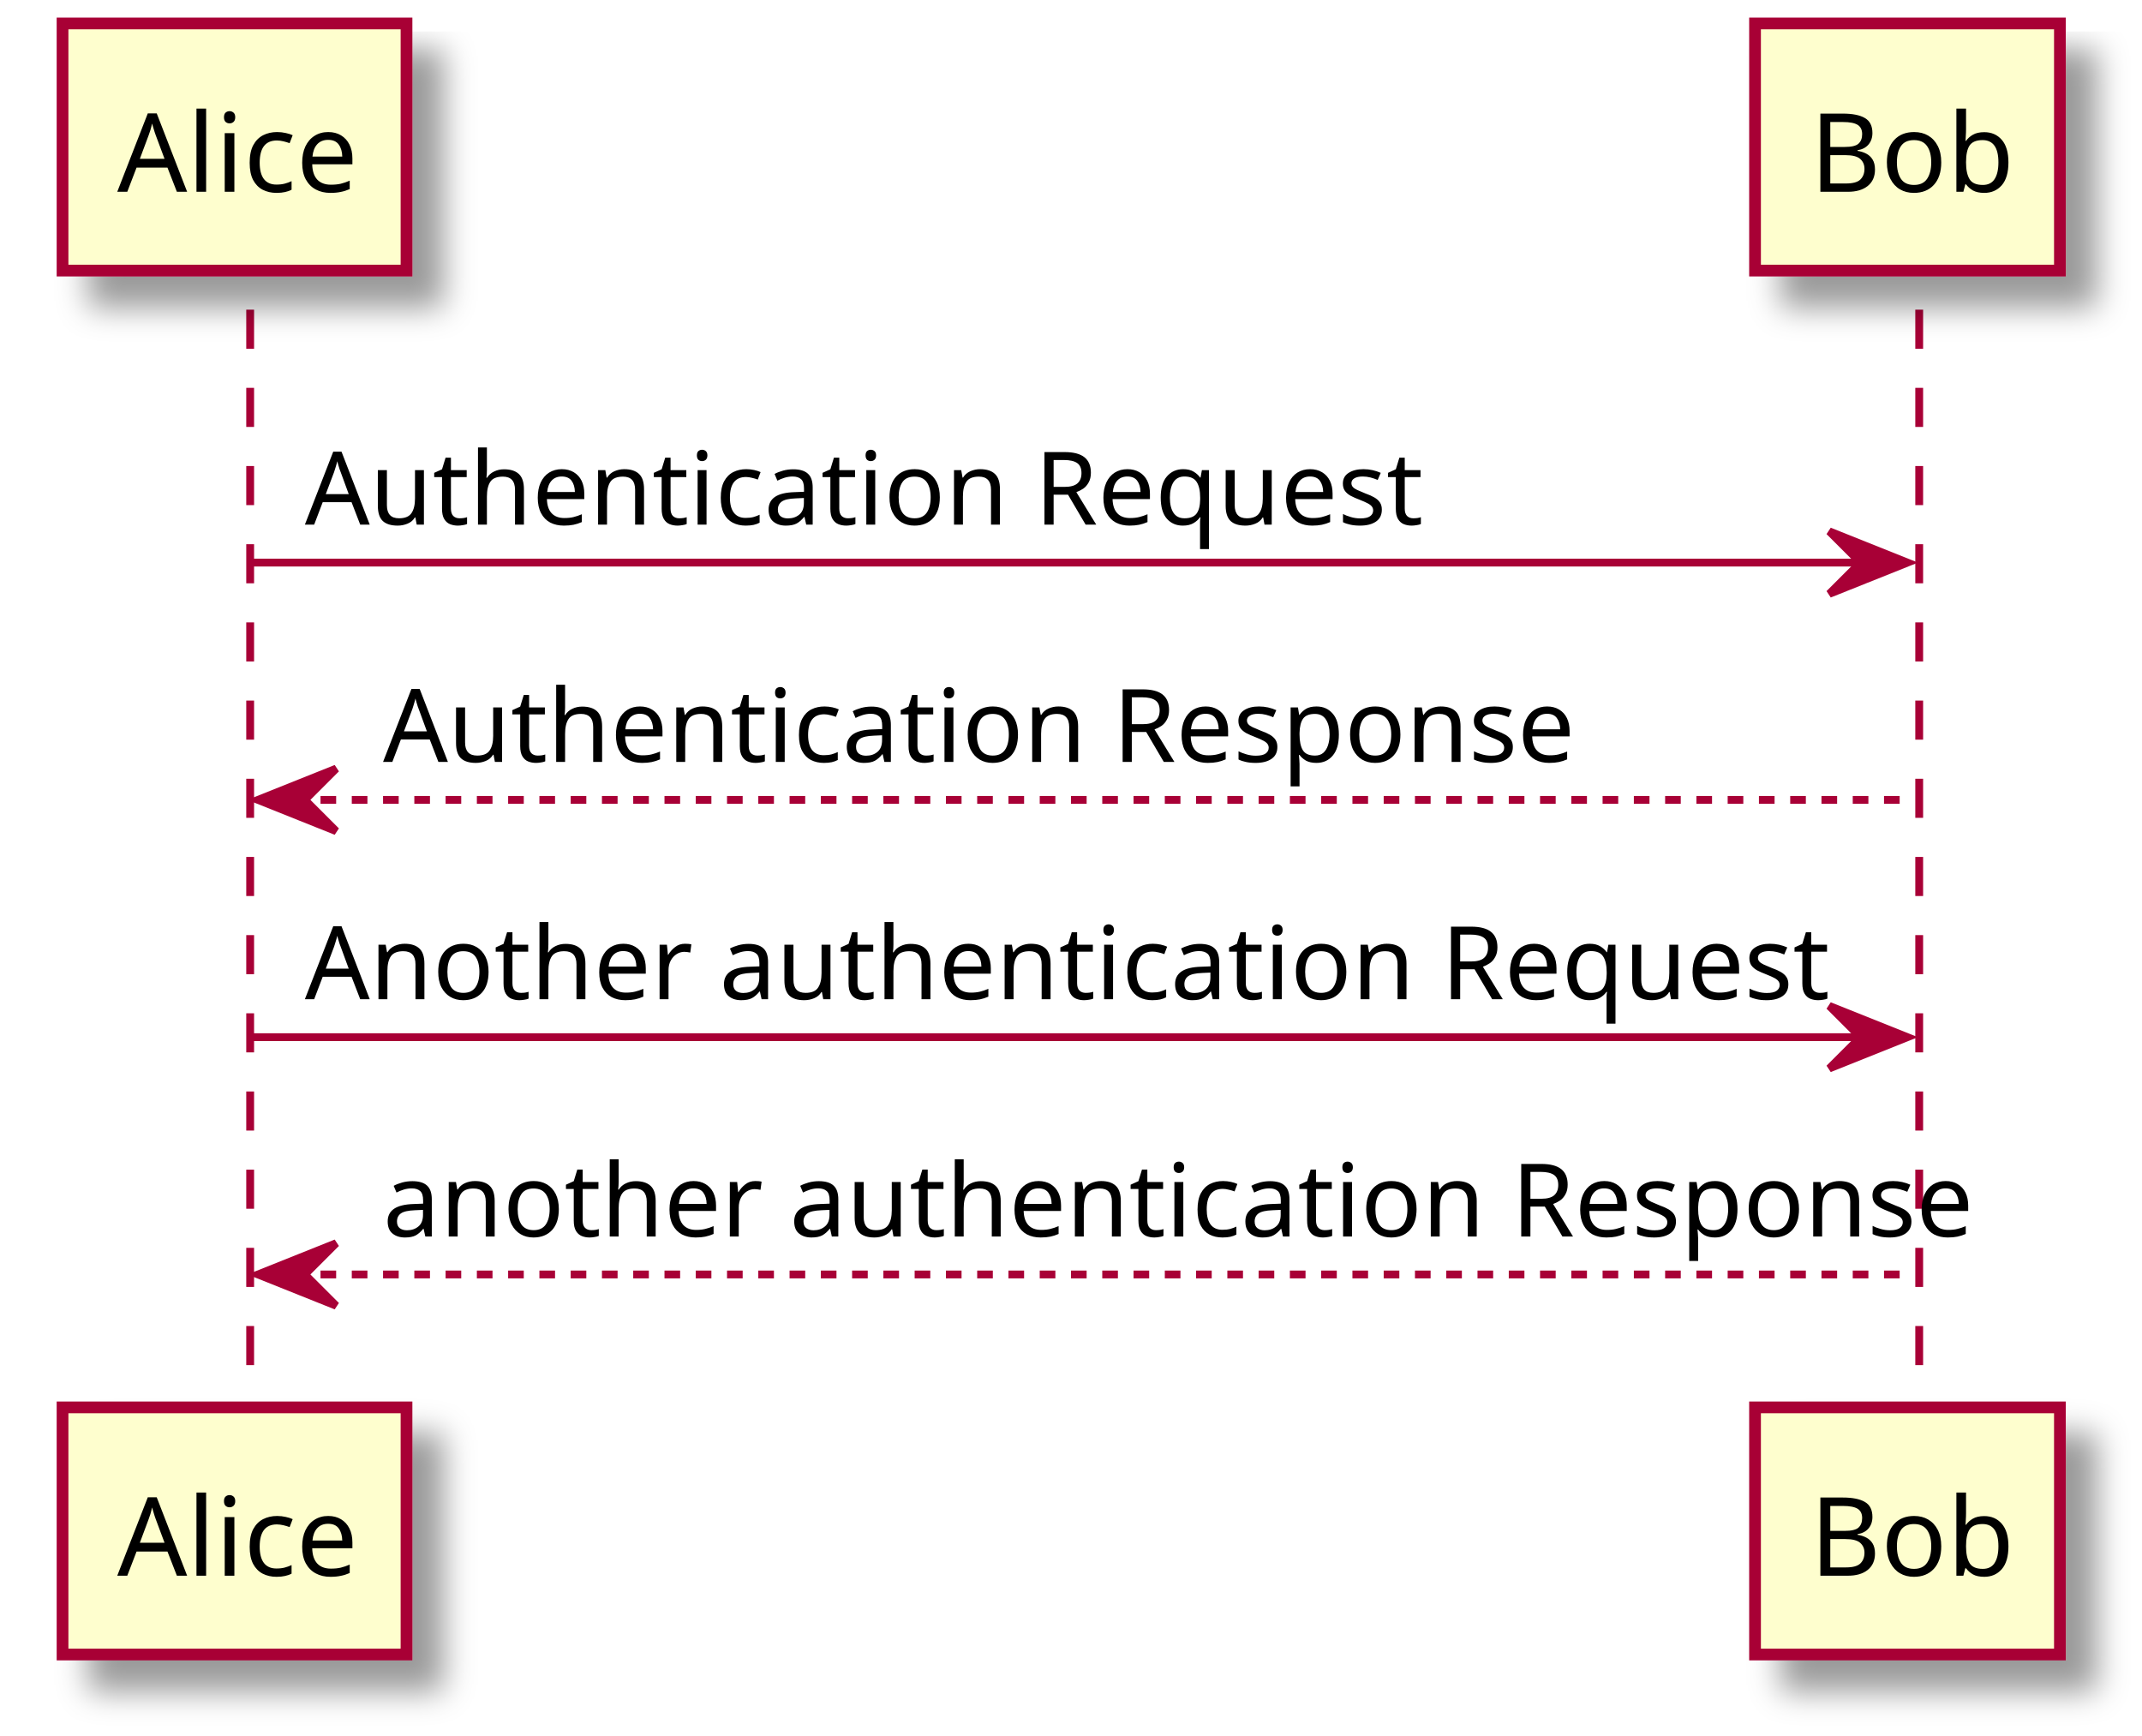
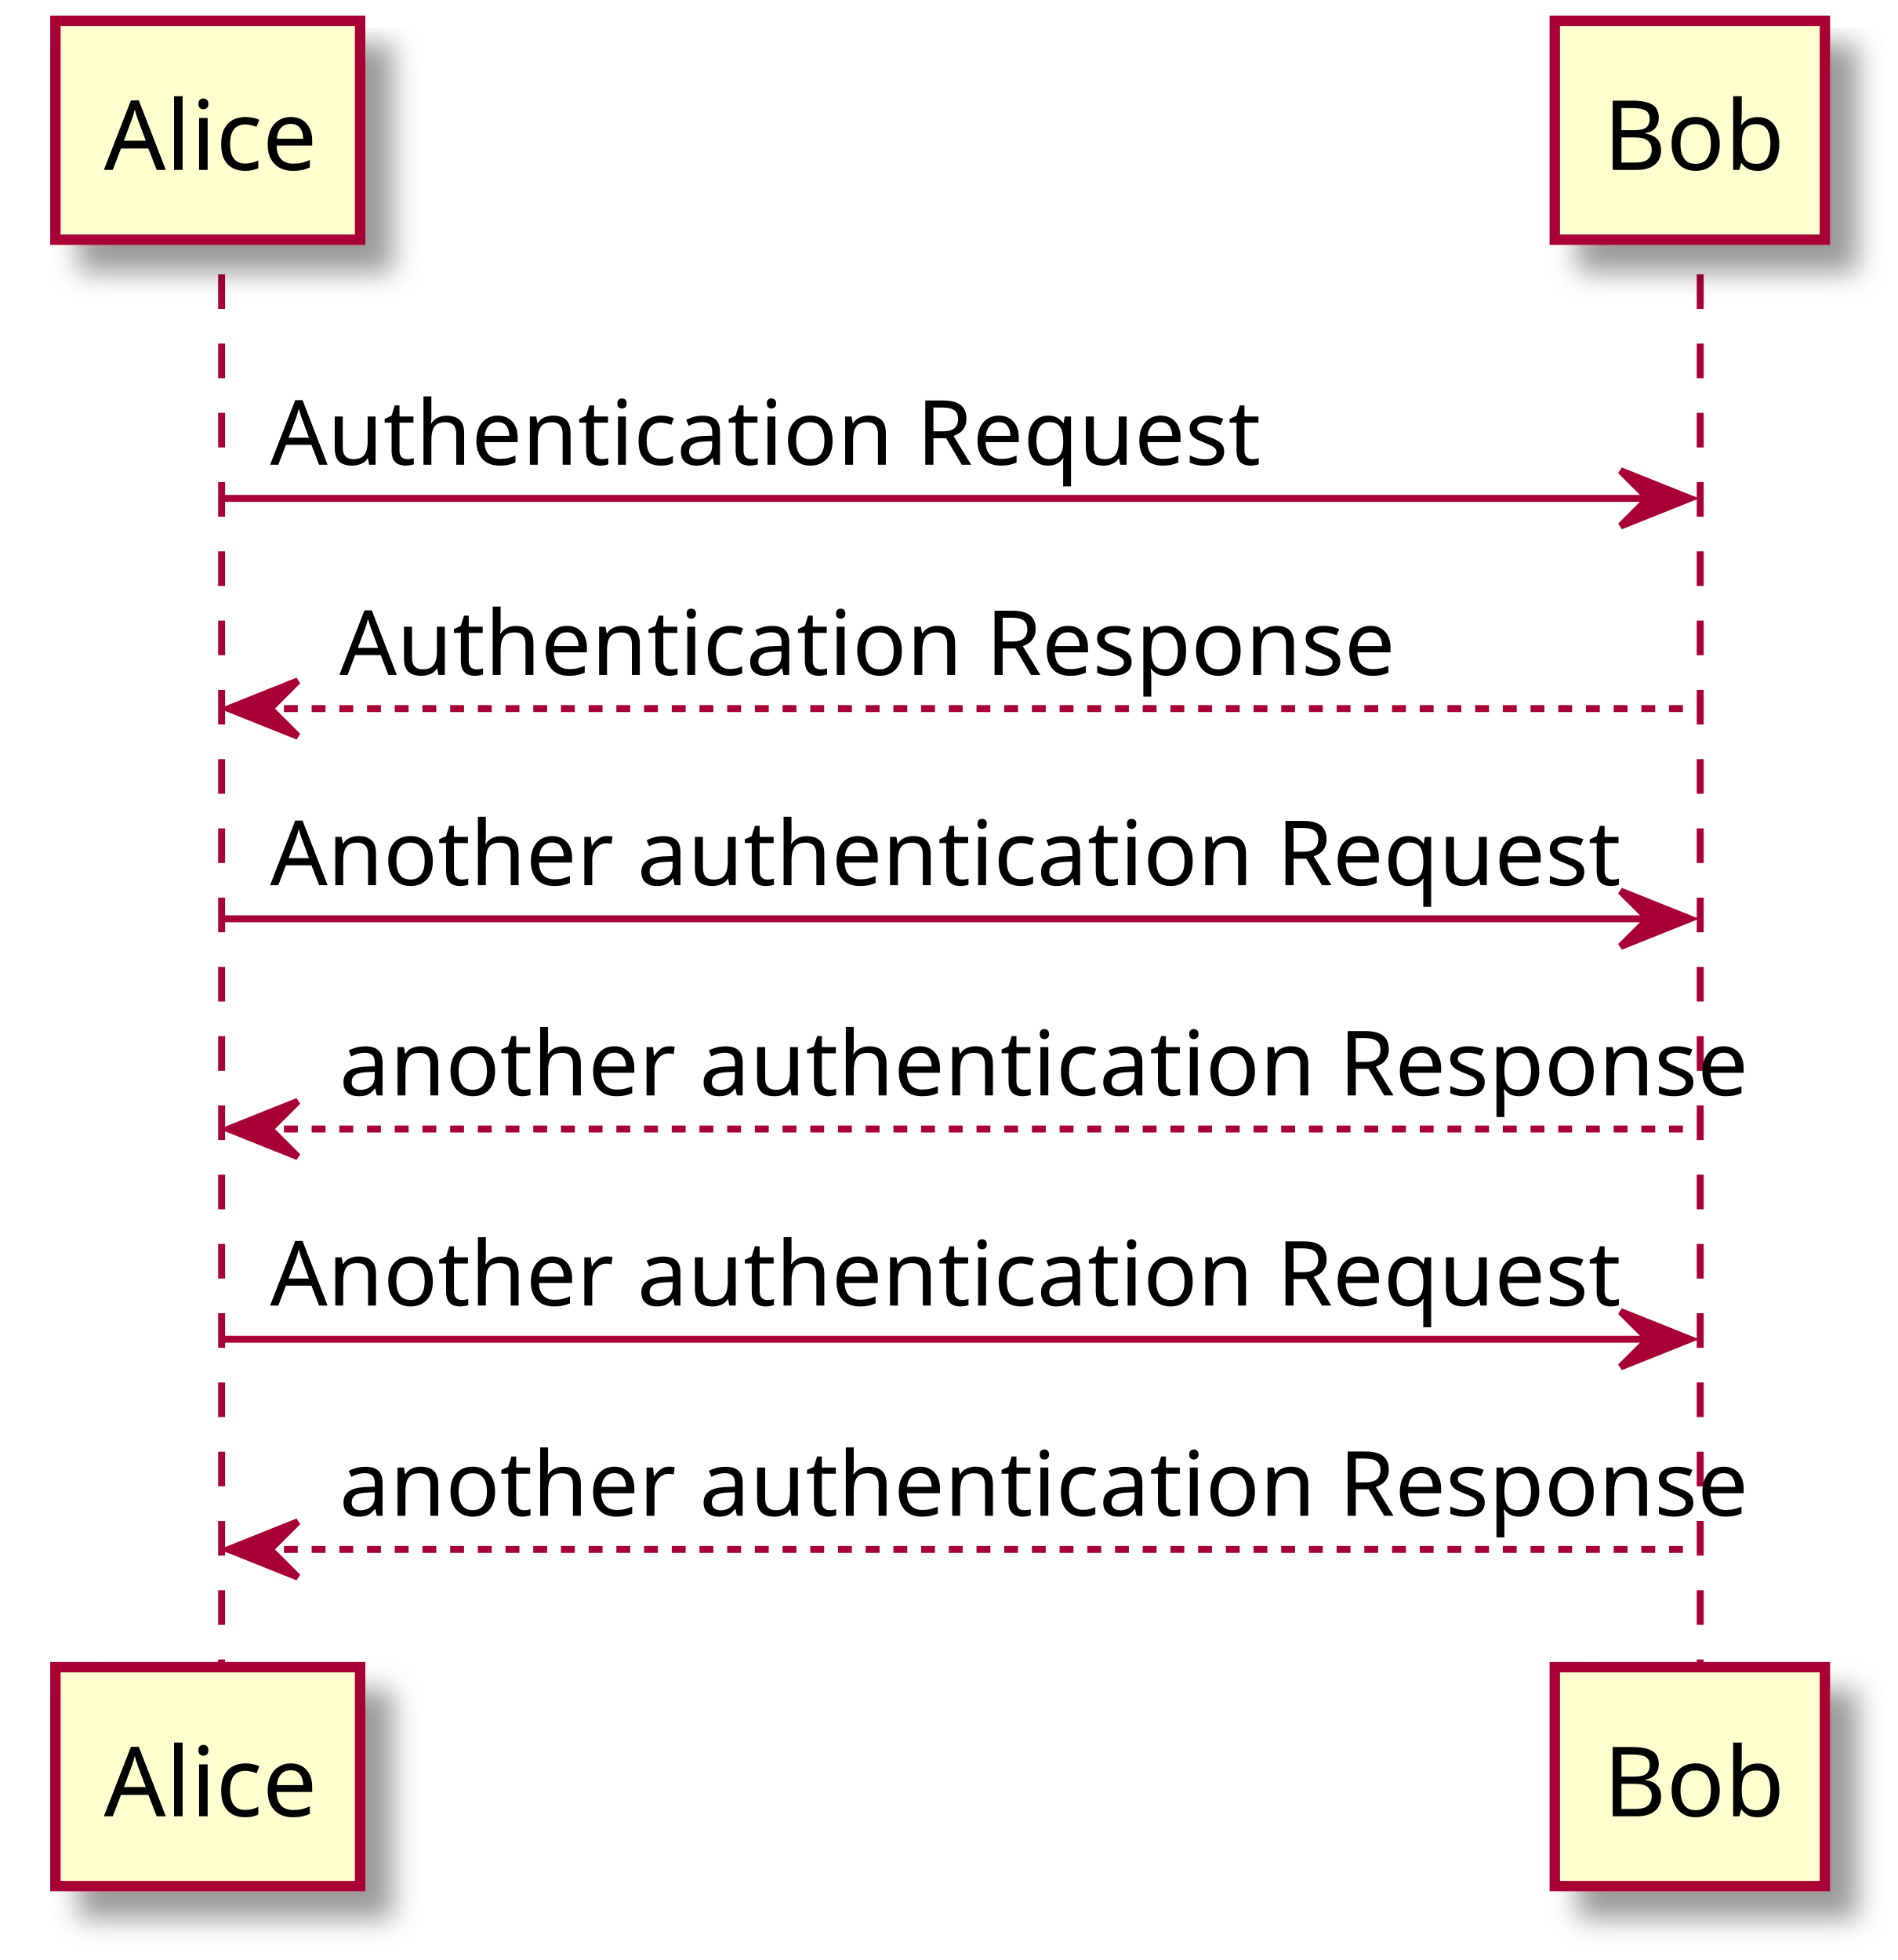
- <svg xmlns="http://www.w3.org/2000/svg" contentScriptType="application/ecmascript" contentStyleType="text/css" height="222px" preserveAspectRatio="none" style="width:274px;height:222px;" version="1.1" viewBox="0 0 274 222" width="274px" zoomAndPan="magnify">
+ <svg xmlns="http://www.w3.org/2000/svg" contentScriptType="application/ecmascript" contentStyleType="text/css" height="283px" preserveAspectRatio="none" style="width:274px;height:283px;" version="1.1" viewBox="0 0 274 283" width="274px" zoomAndPan="magnify">
  <defs>
-     <filter height="300%" id="fbrzg00n1hs25" width="300%" x="-1" y="-1">
+     <filter height="300%" id="f7ruazjz18kyf" width="300%" x="-1" y="-1">
      <feGaussianBlur result="blurOut" stdDeviation="2.0" />
      <feColorMatrix in="blurOut" result="blurOut2" type="matrix" values="0 0 0 0 0 0 0 0 0 0 0 0 0 0 0 0 0 0 .4 0" />
      <feOffset dx="4.0" dy="4.0" in="blurOut2" result="blurOut3" />
      <feBlend in="SourceGraphic" in2="blurOut3" mode="normal" />
    </filter>
  </defs>
  <g>
-     <line style="stroke: #A80036; stroke-width: 1.0; stroke-dasharray: 5.0,5.0;" x1="32" x2="32" y1="39.609" y2="181.016" />
-     <line style="stroke: #A80036; stroke-width: 1.0; stroke-dasharray: 5.0,5.0;" x1="245.5" x2="245.5" y1="39.609" y2="181.016" />
-     <rect fill="#FEFECE" filter="url(#fbrzg00n1hs25)" height="31.609" style="stroke: #A80036; stroke-width: 1.5;" width="44" x="8" y="3" />
+     <line style="stroke: #A80036; stroke-width: 1.0; stroke-dasharray: 5.0,5.0;" x1="32" x2="32" y1="39.609" y2="241.719" />
+     <line style="stroke: #A80036; stroke-width: 1.0; stroke-dasharray: 5.0,5.0;" x1="245.5" x2="245.5" y1="39.609" y2="241.719" />
+     <rect fill="#FEFECE" filter="url(#f7ruazjz18kyf)" height="31.609" style="stroke: #A80036; stroke-width: 1.5;" width="44" x="8" y="3" />
    <text fill="#000000" font-family="sans-serif" font-size="14" lengthAdjust="spacingAndGlyphs" textLength="30" x="15" y="24.533">Alice</text>
-     <rect fill="#FEFECE" filter="url(#fbrzg00n1hs25)" height="31.609" style="stroke: #A80036; stroke-width: 1.5;" width="44" x="8" y="180.016" />
-     <text fill="#000000" font-family="sans-serif" font-size="14" lengthAdjust="spacingAndGlyphs" textLength="30" x="15" y="201.549">Alice</text>
-     <rect fill="#FEFECE" filter="url(#fbrzg00n1hs25)" height="31.609" style="stroke: #A80036; stroke-width: 1.5;" width="39" x="224.5" y="3" />
+     <rect fill="#FEFECE" filter="url(#f7ruazjz18kyf)" height="31.609" style="stroke: #A80036; stroke-width: 1.5;" width="44" x="8" y="240.719" />
+     <text fill="#000000" font-family="sans-serif" font-size="14" lengthAdjust="spacingAndGlyphs" textLength="30" x="15" y="262.252">Alice</text>
+     <rect fill="#FEFECE" filter="url(#f7ruazjz18kyf)" height="31.609" style="stroke: #A80036; stroke-width: 1.5;" width="39" x="224.5" y="3" />
    <text fill="#000000" font-family="sans-serif" font-size="14" lengthAdjust="spacingAndGlyphs" textLength="25" x="231.5" y="24.533">Bob</text>
-     <rect fill="#FEFECE" filter="url(#fbrzg00n1hs25)" height="31.609" style="stroke: #A80036; stroke-width: 1.5;" width="39" x="224.5" y="180.016" />
-     <text fill="#000000" font-family="sans-serif" font-size="14" lengthAdjust="spacingAndGlyphs" textLength="25" x="231.5" y="201.549">Bob</text>
+     <rect fill="#FEFECE" filter="url(#f7ruazjz18kyf)" height="31.609" style="stroke: #A80036; stroke-width: 1.5;" width="39" x="224.5" y="240.719" />
+     <text fill="#000000" font-family="sans-serif" font-size="14" lengthAdjust="spacingAndGlyphs" textLength="25" x="231.5" y="262.252">Bob</text>
    <polygon fill="#A80036" points="234,67.961,244,71.961,234,75.961,238,71.961" style="stroke: #A80036; stroke-width: 1.0;" />
    <line style="stroke: #A80036; stroke-width: 1.0;" x1="32" x2="240" y1="71.961" y2="71.961" />
    <text fill="#000000" font-family="sans-serif" font-size="13" lengthAdjust="spacingAndGlyphs" textLength="135" x="39" y="67.105">Authentication Request</text>
    <polygon fill="#A80036" points="43,98.312,33,102.312,43,106.312,39,102.312" style="stroke: #A80036; stroke-width: 1.0;" />
    <line style="stroke: #A80036; stroke-width: 1.0; stroke-dasharray: 2.0,2.0;" x1="37" x2="245" y1="102.312" y2="102.312" />
    <text fill="#000000" font-family="sans-serif" font-size="13" lengthAdjust="spacingAndGlyphs" textLength="145" x="49" y="97.456">Authentication Response</text>
    <polygon fill="#A80036" points="234,128.664,244,132.664,234,136.664,238,132.664" style="stroke: #A80036; stroke-width: 1.0;" />
    <line style="stroke: #A80036; stroke-width: 1.0;" x1="32" x2="240" y1="132.664" y2="132.664" />
    <text fill="#000000" font-family="sans-serif" font-size="13" lengthAdjust="spacingAndGlyphs" textLength="182" x="39" y="127.808">Another authentication Request</text>
    <polygon fill="#A80036" points="43,159.016,33,163.016,43,167.016,39,163.016" style="stroke: #A80036; stroke-width: 1.0;" />
    <line style="stroke: #A80036; stroke-width: 1.0; stroke-dasharray: 2.0,2.0;" x1="37" x2="245" y1="163.016" y2="163.016" />
    <text fill="#000000" font-family="sans-serif" font-size="13" lengthAdjust="spacingAndGlyphs" textLength="190" x="49" y="158.159">another authentication Response</text>
+     <polygon fill="#A80036" points="234,189.367,244,193.367,234,197.367,238,193.367" style="stroke: #A80036; stroke-width: 1.0;" />
+     <line style="stroke: #A80036; stroke-width: 1.0;" x1="32" x2="240" y1="193.367" y2="193.367" />
+     <text fill="#000000" font-family="sans-serif" font-size="13" lengthAdjust="spacingAndGlyphs" textLength="182" x="39" y="188.511">Another authentication Request</text>
+     <polygon fill="#A80036" points="43,219.719,33,223.719,43,227.719,39,223.719" style="stroke: #A80036; stroke-width: 1.0;" />
+     <line style="stroke: #A80036; stroke-width: 1.0; stroke-dasharray: 2.0,2.0;" x1="37" x2="245" y1="223.719" y2="223.719" />
+     <text fill="#000000" font-family="sans-serif" font-size="13" lengthAdjust="spacingAndGlyphs" textLength="190" x="49" y="218.862">another authentication Response</text>
  </g>
</svg>
